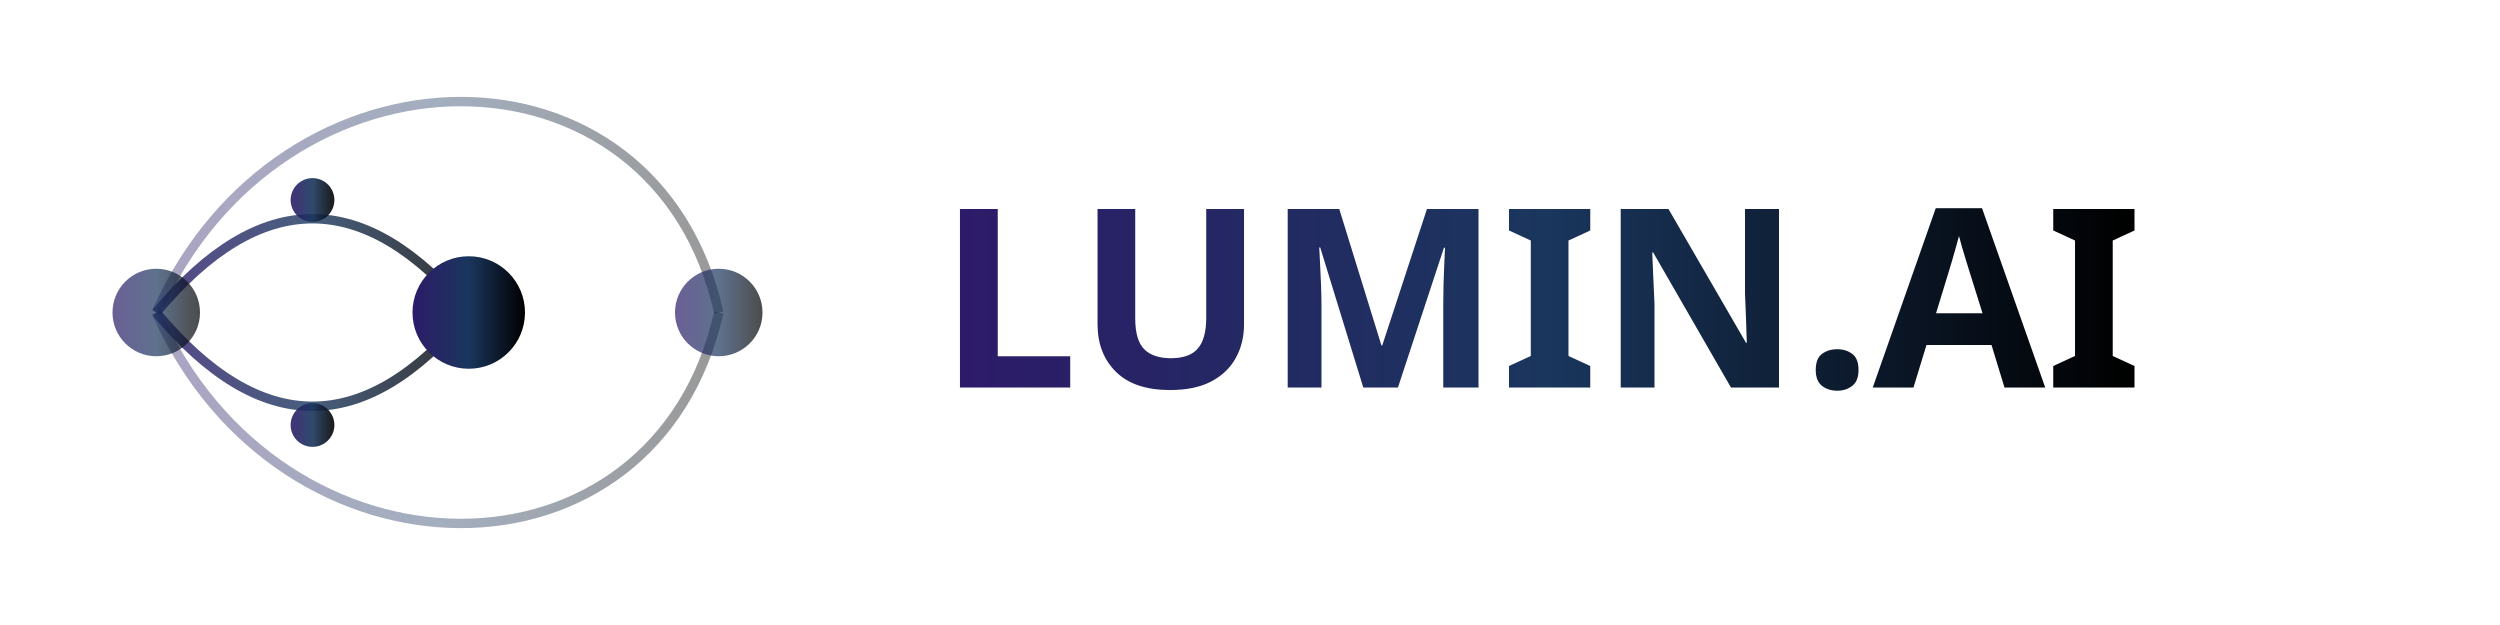
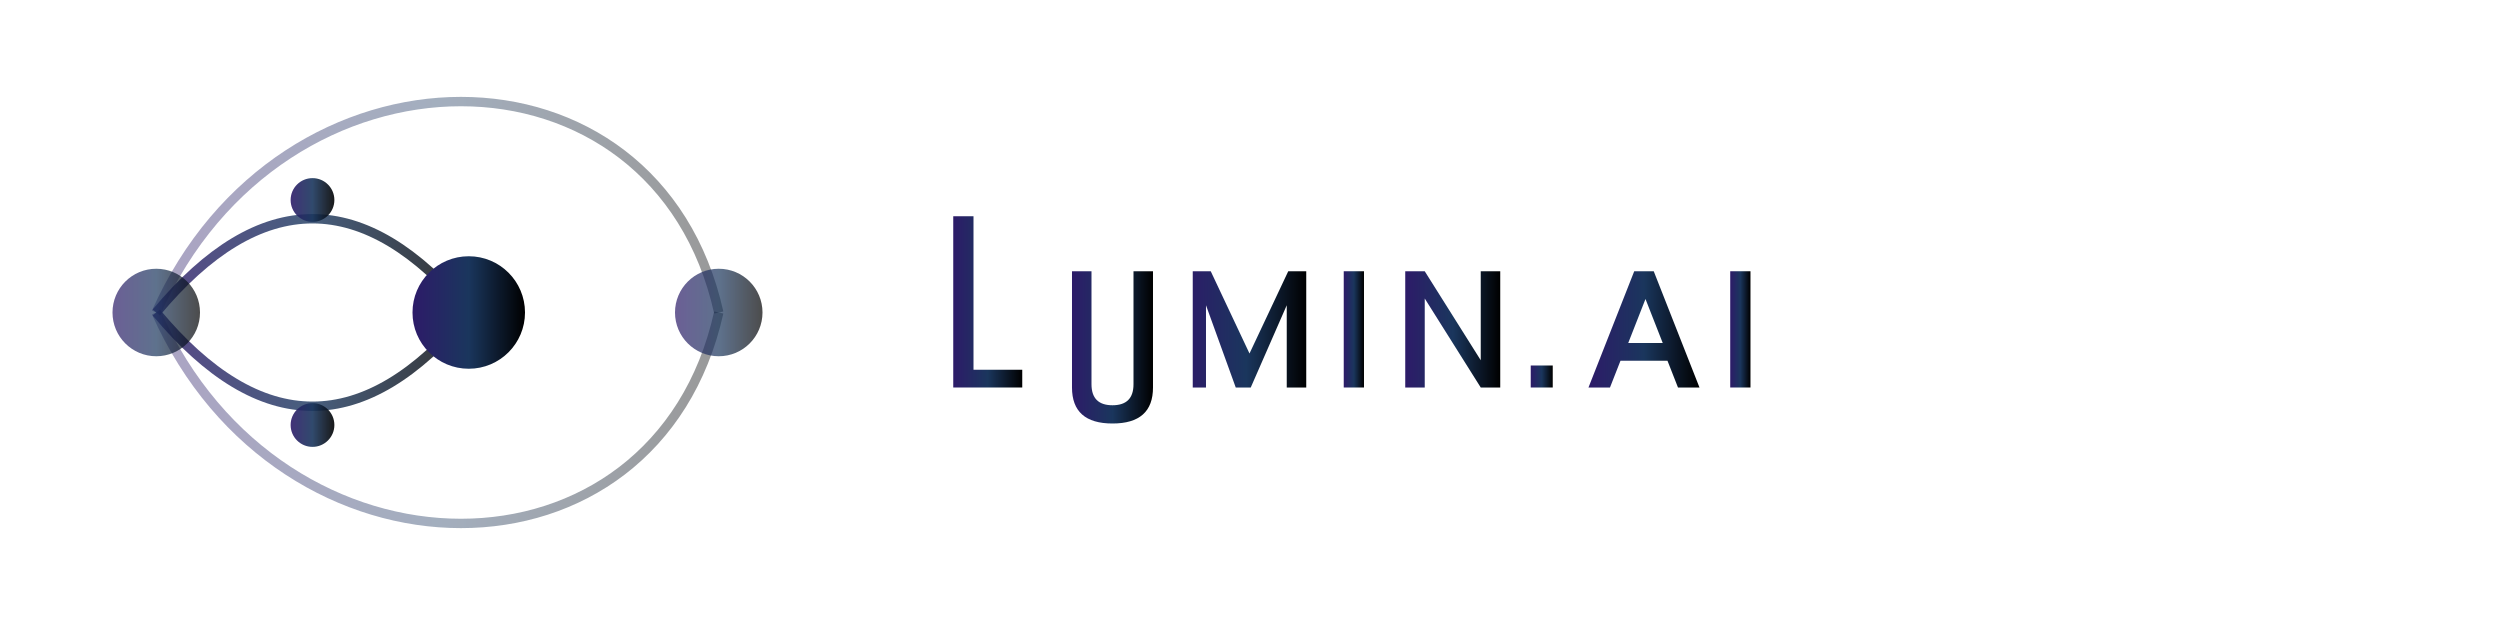
<svg xmlns="http://www.w3.org/2000/svg" viewBox="0 0 400 100">
  <defs>
    <linearGradient id="logoGradient" x1="0%" y1="0%" x2="100%" y2="0%">
      <stop offset="0%" style="stop-color:#2D1B69;" />
      <stop offset="50%" style="stop-color:#1A365D;" />
      <stop offset="100%" style="stop-color:#000000;" />
    </linearGradient>
  </defs>
  <g id="icon" fill="url(#logoGradient)">
-     <path d="M 25,50 Q 50,20 75,50" stroke="url(#logoGradient)" stroke-width="1.5" fill="none" opacity="0.8" />
-     <path d="M 25,50 Q 50,80 75,50" stroke="url(#logoGradient)" stroke-width="1.5" fill="none" opacity="0.8" />
-     <path d="M 75,50 Q 95,50 115,50" stroke="url(#logoGradient)" stroke-width="1.5" fill="none" opacity="0.6" />
-     <path d="M 25,50 C 45,5 105,5 115,50" stroke="url(#logoGradient)" stroke-width="1.5" fill="none" opacity="0.4" />
-     <path d="M 25,50 C 45,95 105,95 115,50" stroke="url(#logoGradient)" stroke-width="1.5" fill="none" opacity="0.4" />
+     <g stroke="url(#logoGradient)" stroke-width="1.5" fill="none">
+       <path d="M 25,50 Q 50,20 75,50" opacity="0.8" />
+       <path d="M 25,50 Q 50,80 75,50" opacity="0.8" />
+       <path d="M 75,50 Q 95,50 115,50" opacity="0.6" />
+       <path d="M 25,50 C 45,5 105,5 115,50" opacity="0.4" />
+       <path d="M 25,50 C 45,95 105,95 115,50" opacity="0.4" />
+     </g>
    <circle cx="25" cy="50" r="7" opacity="0.7" />
    <circle cx="75" cy="50" r="9" />
    <circle cx="115" cy="50" r="7" opacity="0.7" />
    <circle cx="50" cy="32" r="3.5" opacity="0.9" />
    <circle cx="50" cy="68" r="3.5" opacity="0.9" />
  </g>
-   <text x="150" y="62" font-family="'Exo 2', sans-serif" font-size="40" font-weight="600" fill="url(#logoGradient)">
-                 LUMIN.AI
-             </text>
+   <g id="text" fill="url(#logoGradient)">
+     <path d="M163.56 62h-11.04V34.6h3.24v24.56h7.8V62z" />
+     <path d="M171.519 62V43.4h3.12v18.08c0 2.24 1.12 3.36 3.36 3.36s3.36-1.12 3.36-3.36V43.4h3.12V62c0 3.84-2.16 5.76-6.48 5.76s-6.48-1.92-6.48-5.76z" />
+     <path d="M190.839 62V43.4h2.88l6.2 13.16 6.2-13.16h2.88V62h-3.12V48.84L200.119 62h-2.4l-4.76-13.16V62h-3.12z" />
+     <path d="M214.998 62V43.4h3.24V62h-3.24z" />
+     <path d="M224.838 62V43.4h3.12l8.96 14.24V43.4h3.12V62h-3.12l-8.96-14.24V62h-3.12z" />
+     <path d="M244.917 62v-3.52h3.52V62h-3.52z" />
+     <path d="M254.157 62l7.32-18.6h3.12L271.917 62h-3.44l-1.68-4.28h-7.52L257.597 62h-3.44zm6.36-7.12h5.52l-2.76-7.04-2.76 7.04z" />
+     <path d="M276.836 62V43.4h3.24V62h-3.24z" />
+   </g>
</svg>
